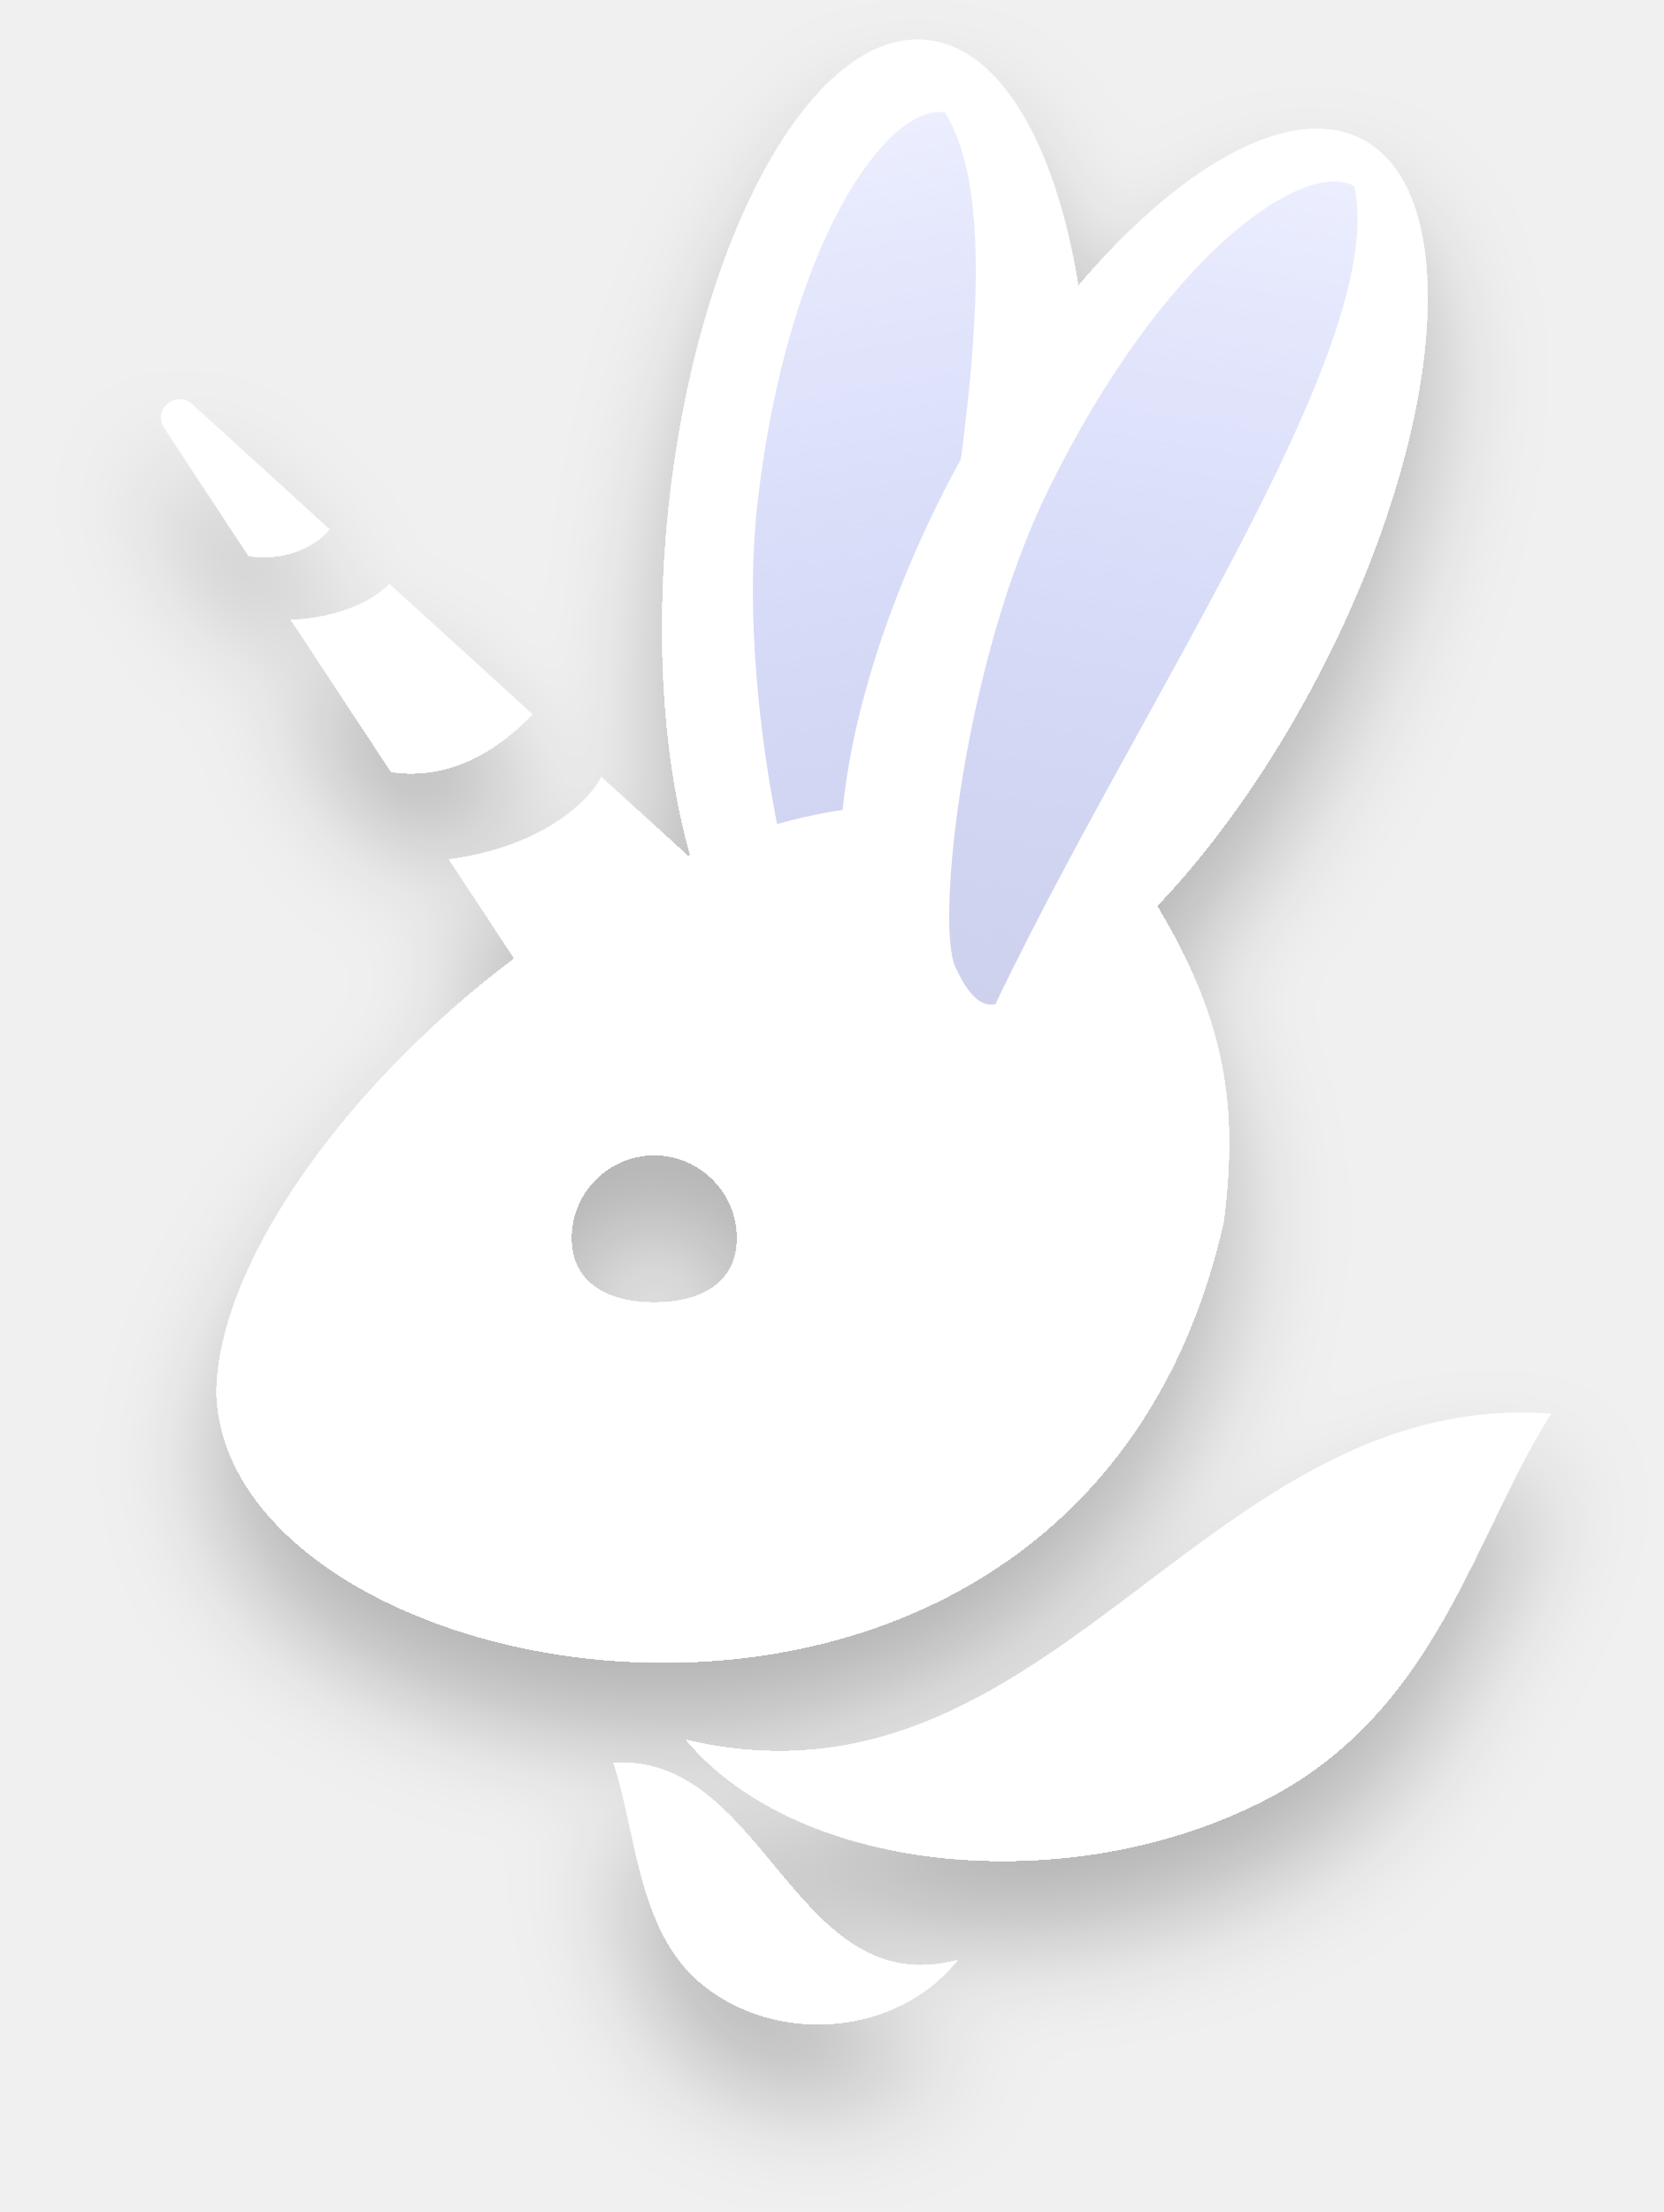
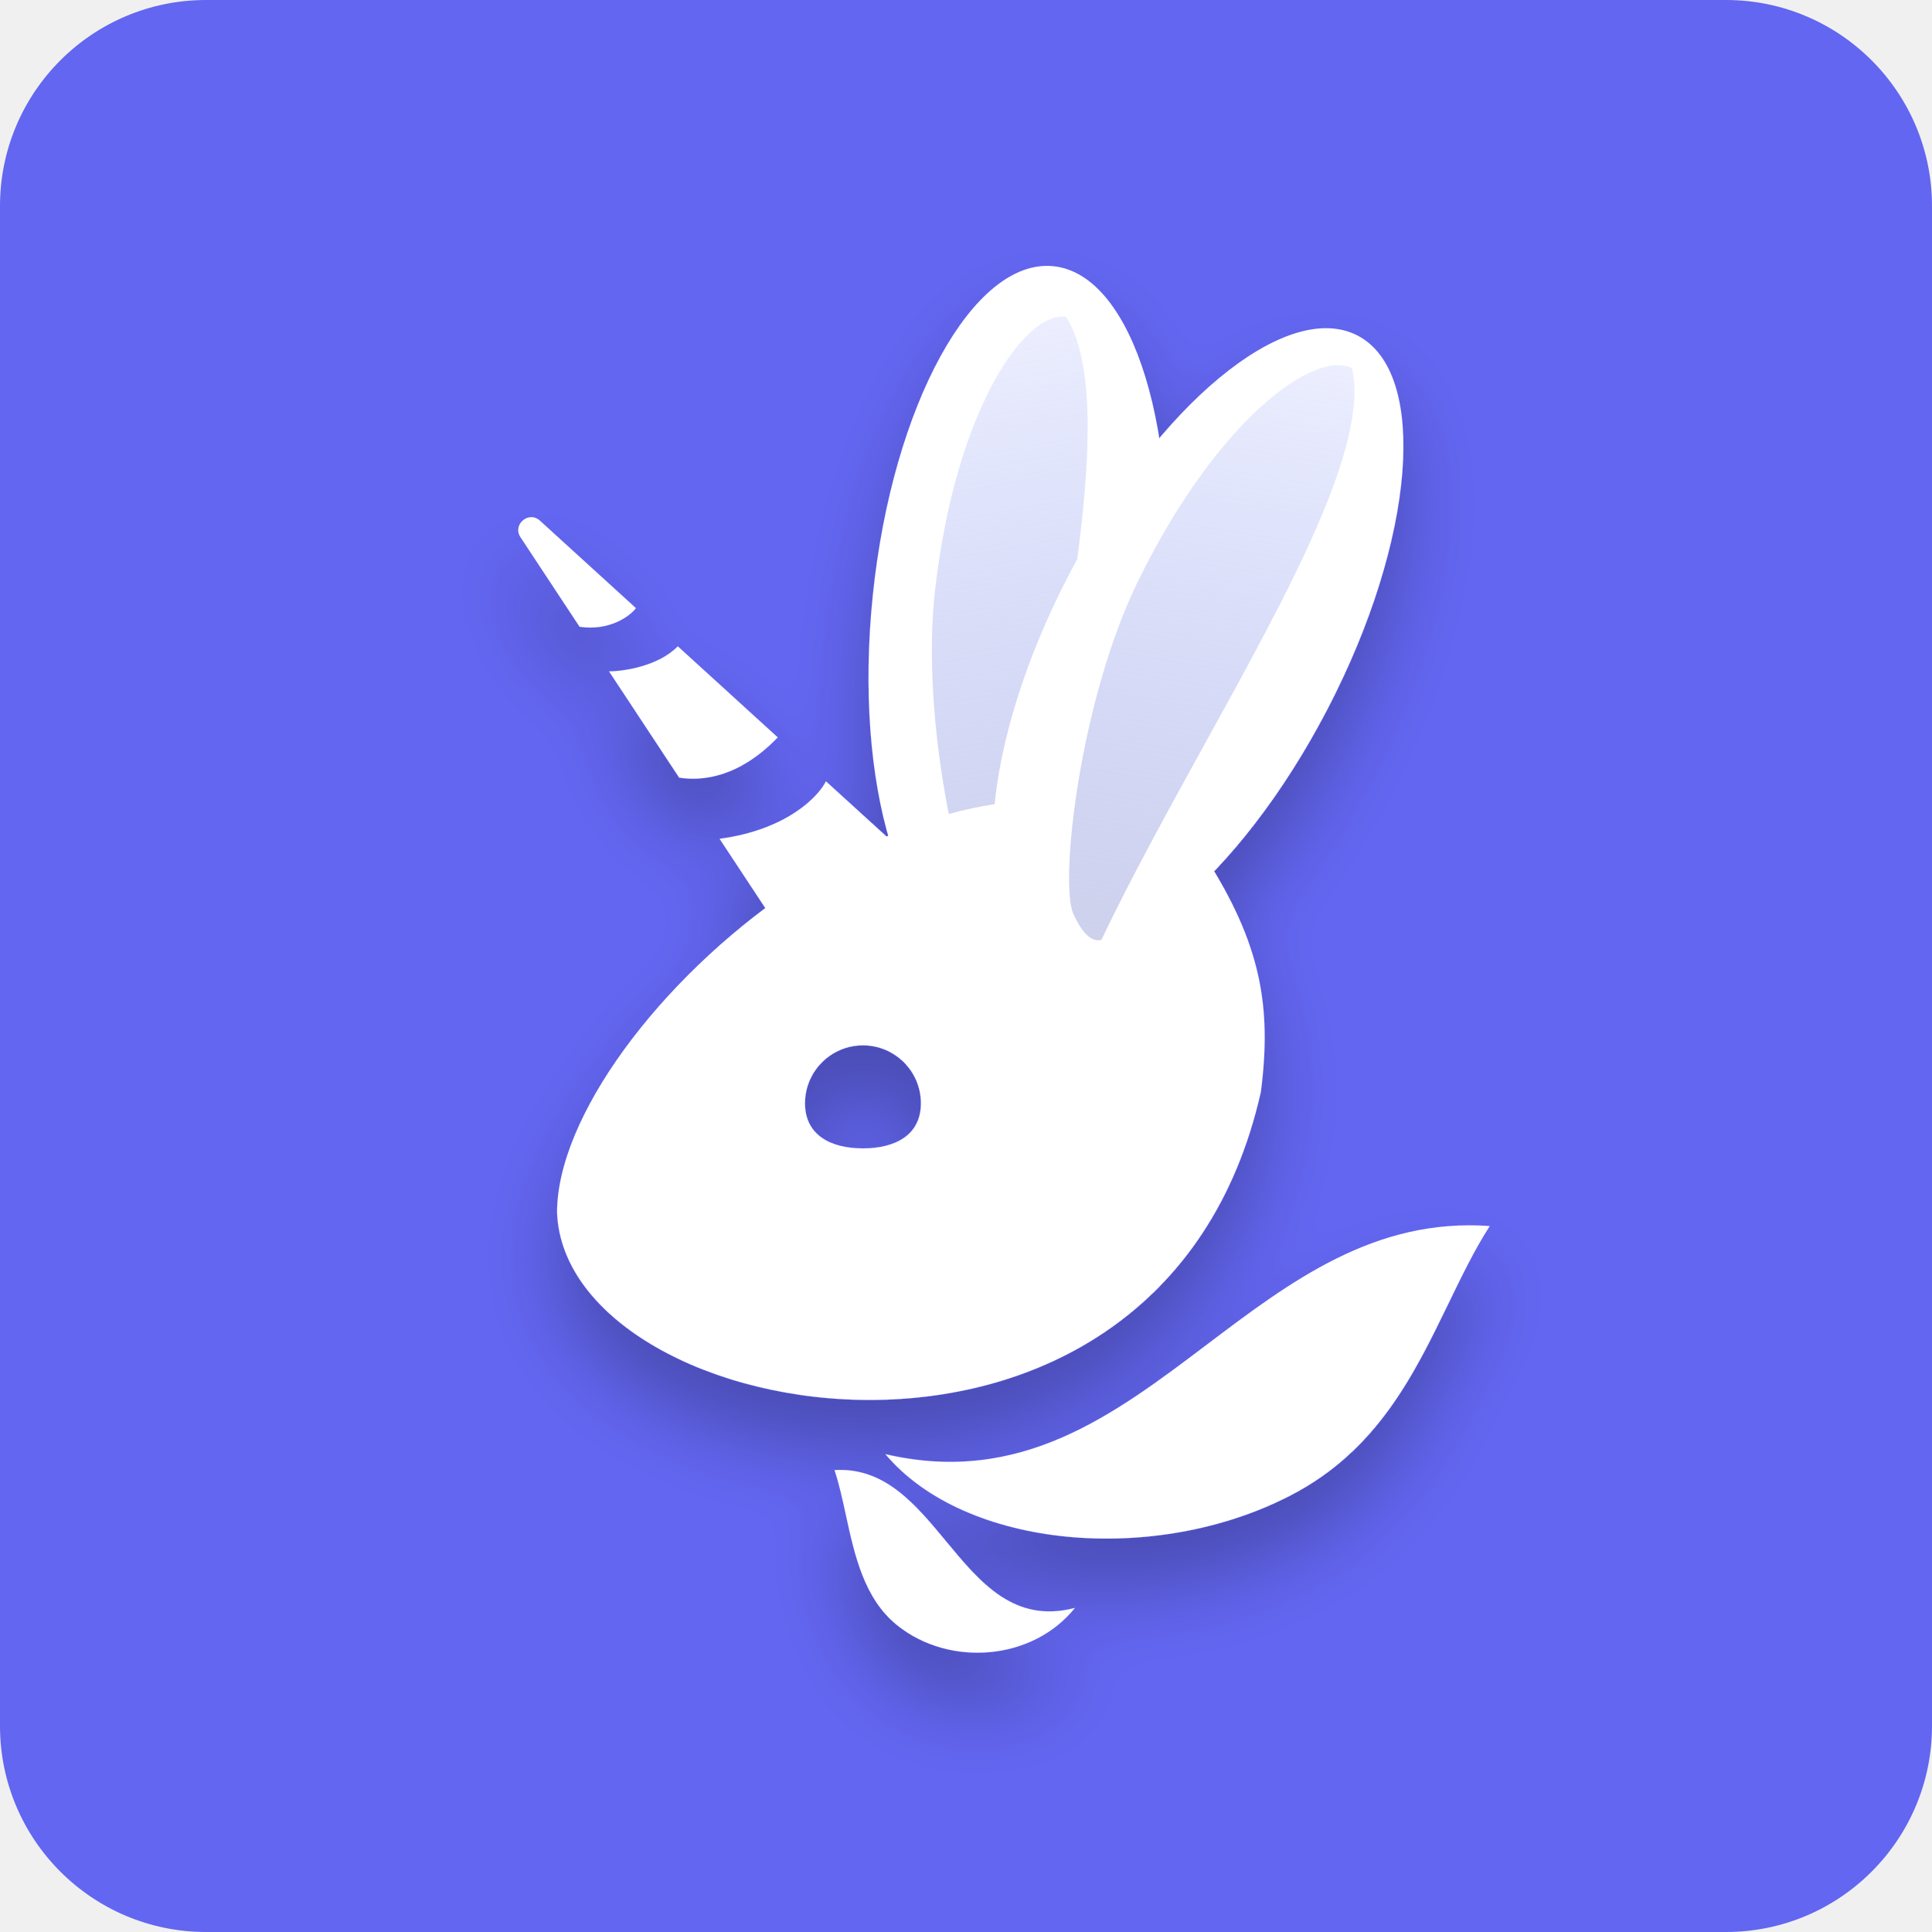
- <svg xmlns="http://www.w3.org/2000/svg" width="361" height="480" viewBox="0 0 361 480" fill="none">
-   <g filter="url(#filter0_d_141_188)">
-     <path d="M200.756 12.651C205.603 13.154 210.329 15.982 214.712 21.395C219.108 26.825 222.95 34.624 225.928 44.4C231.88 63.934 234.145 90.582 231.128 119.653C228.11 148.724 220.42 174.338 210.584 192.234C205.661 201.189 200.299 208.033 194.881 212.444C189.48 216.842 184.274 218.639 179.428 218.136C174.581 217.632 169.855 214.805 165.472 209.392C161.076 203.962 157.234 196.162 154.255 186.387C148.304 166.852 146.039 140.205 149.056 111.134C152.074 82.063 159.764 56.449 169.6 38.553C174.523 29.598 179.885 22.754 185.303 18.342C190.704 13.945 195.909 12.148 200.756 12.651Z" fill="white" stroke="white" stroke-width="8" />
-     <path fill-rule="evenodd" clip-rule="evenodd" d="M190.828 217.707C187.582 219.905 183.154 216.324 179.97 213.054C172.654 205.537 159.663 149.972 164.434 108.9C170.937 52.936 192.339 22.598 205.062 24.367C218.138 45.187 209.632 96.493 200.748 150.079C196.958 172.939 193.109 196.208 190.828 217.707Z" fill="url(#paint0_linear_141_188)" />
-     <path d="M293.761 33.756C298.084 36.005 301.44 40.371 303.527 47.016C305.621 53.682 306.329 62.347 305.507 72.533C303.864 92.888 296.18 118.504 282.692 144.433C269.204 170.361 252.641 191.358 236.917 204.388C229.048 210.908 221.546 215.303 214.886 217.415C208.247 219.521 202.746 219.279 198.423 217.03C194.1 214.781 190.744 210.415 188.656 203.771C186.563 197.105 185.855 188.439 186.677 178.253C188.319 157.899 196.004 132.282 209.492 106.354C222.98 80.425 239.543 59.428 255.267 46.399C263.136 39.878 270.637 35.483 277.297 33.371C283.936 31.266 289.438 31.507 293.761 33.756Z" fill="white" stroke="white" stroke-width="8" />
-     <path fill-rule="evenodd" clip-rule="evenodd" d="M265.568 265.107C269 238.5 265.568 219 248.193 191.964C173.175 131.478 47 243.548 47 302.536C49.488 369.692 234.5 403.114 265.568 265.107ZM142 282.641C151.941 282.641 160 278.582 160 268.641C160 258.7 151.941 250.641 142 250.641C132.059 250.641 124 258.7 124 268.641C124 278.582 132.059 282.641 142 282.641Z" fill="white" />
-     <path d="M336.665 306.754C300.904 304.18 274.781 323.931 248.812 343.567C219.766 365.529 190.909 387.347 148.974 377.606C173.746 407.093 232.963 412.259 275.091 390.266C301.743 376.389 313.195 352.767 323.823 330.841C327.946 322.335 331.947 314.082 336.665 306.754Z" fill="white" />
-     <path d="M133.161 382.554C148.724 381.599 158.294 393.16 167.807 404.654C178.448 417.509 189.019 430.281 207.828 425.352C194.743 441.713 168.897 443.805 152.645 430.748C142.359 422.508 139.408 408.96 136.67 396.385C135.608 391.506 134.577 386.773 133.161 382.554Z" fill="white" />
-     <path fill-rule="evenodd" clip-rule="evenodd" d="M216.047 217.886C212.255 218.877 209.273 214.024 207.361 209.881C202.968 200.356 209.236 143.637 227.423 106.503C252.204 55.905 282.493 34.434 293.899 40.341C299.289 64.329 274.171 109.868 247.938 157.429C236.746 177.72 225.363 198.376 216.047 217.886Z" fill="url(#paint1_linear_141_188)" />
-     <path fill-rule="evenodd" clip-rule="evenodd" d="M35.643 92.845C33.049 88.915 38.195 84.513 41.676 87.685L71.5 114.865C69.5 117.5 63.142 122 54 120.652L35.643 92.845ZM63.142 134.5C67.761 134.475 78.5 132.882 84.5 126.712L115.54 155C103.5 167.5 92 168.633 84.927 167.5L63.142 134.5ZM97.47 186.5L116.812 215.799C118.137 217.807 120.922 218.199 122.75 216.635L150.475 192.919C152.303 191.356 152.347 188.544 150.569 186.923L130.5 168.633C128.147 173.431 118.246 183.72 97.47 186.5Z" fill="white" />
+ <svg xmlns="http://www.w3.org/2000/svg" width="600" height="600" viewBox="0 0 600 600" fill="none">
+   <g clip-path="url(#clip0_141_155)">
+     <rect width="600" height="600" rx="64" fill="#6366F1" />
+     <g filter="url(#filter0_d_141_155)">
+       <path d="M326.756 86.651C331.603 87.154 336.329 89.982 340.712 95.395C345.108 100.825 348.95 108.624 351.928 118.4C357.88 137.934 360.145 164.582 357.128 193.653C354.11 222.724 346.42 248.338 336.584 266.234C331.661 275.189 326.299 282.033 320.881 286.444C315.48 290.842 310.274 292.639 305.428 292.136C300.581 291.632 295.855 288.805 291.472 283.392C287.076 277.962 283.234 270.162 280.255 260.387C274.304 240.852 272.039 214.205 275.056 185.134C278.074 156.063 285.764 130.449 295.6 112.553C300.523 103.598 305.885 96.754 311.303 92.342C316.704 87.945 321.909 86.148 326.756 86.651Z" fill="white" stroke="white" stroke-width="8" />
+       <path fill-rule="evenodd" clip-rule="evenodd" d="M316.828 291.707C313.582 293.905 309.154 290.324 305.97 287.054C298.654 279.537 285.663 223.972 290.434 182.9C296.937 126.936 318.339 96.598 331.062 98.367C344.138 119.187 335.632 170.493 326.748 224.079C322.958 246.939 319.109 270.208 316.828 291.707Z" fill="url(#paint0_linear_141_155)" />
+       <path d="M419.761 107.756C424.084 110.005 427.44 114.371 429.527 121.016C431.621 127.682 432.329 136.347 431.507 146.533C429.864 166.888 422.18 192.504 408.692 218.433C395.204 244.361 378.641 265.358 362.917 278.388C355.048 284.908 347.546 289.303 340.886 291.415C334.247 293.521 328.746 293.279 324.423 291.03C320.1 288.781 316.744 284.415 314.656 277.771C312.563 271.105 311.855 262.439 312.677 252.253C314.319 231.899 322.004 206.282 335.492 180.354C348.98 154.425 365.543 133.428 381.267 120.399C389.136 113.878 396.637 109.483 403.297 107.371C409.936 105.266 415.438 105.507 419.761 107.756Z" fill="white" stroke="white" stroke-width="8" />
+       <path fill-rule="evenodd" clip-rule="evenodd" d="M391.568 339.107C395 312.5 391.568 293 374.193 265.964C299.175 205.478 173 317.548 173 376.536C175.488 443.692 360.5 477.114 391.568 339.107ZM268 356.641C277.941 356.641 286 352.582 286 342.641C286 332.7 277.941 324.641 268 324.641C258.059 324.641 250 332.7 250 342.641C250 352.582 258.059 356.641 268 356.641Z" fill="white" />
+       <path d="M462.665 380.754C426.904 378.18 400.781 397.931 374.812 417.567C345.766 439.529 316.909 461.347 274.974 451.606C299.746 481.093 358.963 486.259 401.091 464.266C427.743 450.389 439.195 426.767 449.823 404.841C453.946 396.335 457.947 388.082 462.665 380.754Z" fill="white" />
+       <path d="M259.161 456.554C274.724 455.599 284.294 467.16 293.807 478.654C304.448 491.509 315.019 504.281 333.828 499.352C320.743 515.713 294.897 517.805 278.645 504.748C268.359 496.508 265.408 482.96 262.67 470.385C261.608 465.506 260.577 460.773 259.161 456.554Z" fill="white" />
+       <path fill-rule="evenodd" clip-rule="evenodd" d="M342.047 291.886C338.255 292.877 335.273 288.024 333.361 283.881C328.968 274.356 335.236 217.637 353.423 180.503C378.204 129.905 408.493 108.434 419.899 114.341C425.289 138.329 400.171 183.868 373.938 231.429C362.746 251.72 351.363 272.376 342.047 291.886Z" fill="url(#paint1_linear_141_155)" />
+       <path fill-rule="evenodd" clip-rule="evenodd" d="M161.643 166.845C159.049 162.915 164.195 158.513 167.676 161.685L197.5 188.865C195.5 191.5 189.142 196 180 194.652L161.643 166.845ZM189.142 208.5C193.761 208.475 204.5 206.882 210.5 200.712L241.54 229C229.5 241.5 218 242.633 210.927 241.5L189.142 208.5ZM223.47 260.5L242.812 289.799C244.137 291.807 246.922 292.199 248.75 290.635L276.475 266.919C278.303 265.356 278.347 262.544 276.569 260.923L256.5 242.633C254.147 247.431 244.246 257.72 223.47 260.5Z" fill="white" />
+     </g>
  </g>
  <defs>
-     <filter id="filter0_d_141_188" x="10.938" y="0.568" width="349.727" height="478.692" filterUnits="userSpaceOnUse" color-interpolation-filters="sRGB">
+     <filter id="filter0_d_141_155" x="136.938" y="74.568" width="349.727" height="478.692" filterUnits="userSpaceOnUse" color-interpolation-filters="sRGB">
      <feFlood flood-opacity="0" result="BackgroundImageFix" />
      <feColorMatrix in="SourceAlpha" type="matrix" values="0 0 0 0 0 0 0 0 0 0 0 0 0 0 0 0 0 0 127 0" result="hardAlpha" />
      <feOffset dy="16" />
      <feGaussianBlur stdDeviation="12" />
      <feComposite in2="hardAlpha" operator="out" />
      <feColorMatrix type="matrix" values="0 0 0 0 0 0 0 0 0 0 0 0 0 0 0 0 0 0 0.25 0" />
-       <feBlend mode="normal" in2="BackgroundImageFix" result="effect1_dropShadow_141_188" />
-       <feBlend mode="normal" in="SourceGraphic" in2="effect1_dropShadow_141_188" result="shape" />
+       <feBlend mode="normal" in2="BackgroundImageFix" result="effect1_dropShadow_141_155" />
+       <feBlend mode="normal" in="SourceGraphic" in2="effect1_dropShadow_141_155" result="shape" />
    </filter>
-     <linearGradient id="paint0_linear_141_188" x1="223.246" y1="324.624" x2="159.201" y2="-33.113" gradientUnits="userSpaceOnUse">
+     <linearGradient id="paint0_linear_141_155" x1="349.246" y1="398.624" x2="285.201" y2="40.887" gradientUnits="userSpaceOnUse">
      <stop stop-color="#CDCED8" />
      <stop offset="1" stop-color="#8697FF" stop-opacity="0" />
    </linearGradient>
-     <linearGradient id="paint1_linear_141_188" x1="210.981" y1="329.495" x2="269.815" y2="-29.136" gradientUnits="userSpaceOnUse">
+     <linearGradient id="paint1_linear_141_155" x1="336.981" y1="403.495" x2="395.815" y2="44.864" gradientUnits="userSpaceOnUse">
      <stop stop-color="#CDCED8" />
      <stop offset="1" stop-color="#8697FF" stop-opacity="0" />
    </linearGradient>
+     <clipPath id="clip0_141_155">
+       <rect width="600" height="600" fill="white" />
+     </clipPath>
  </defs>
</svg>
